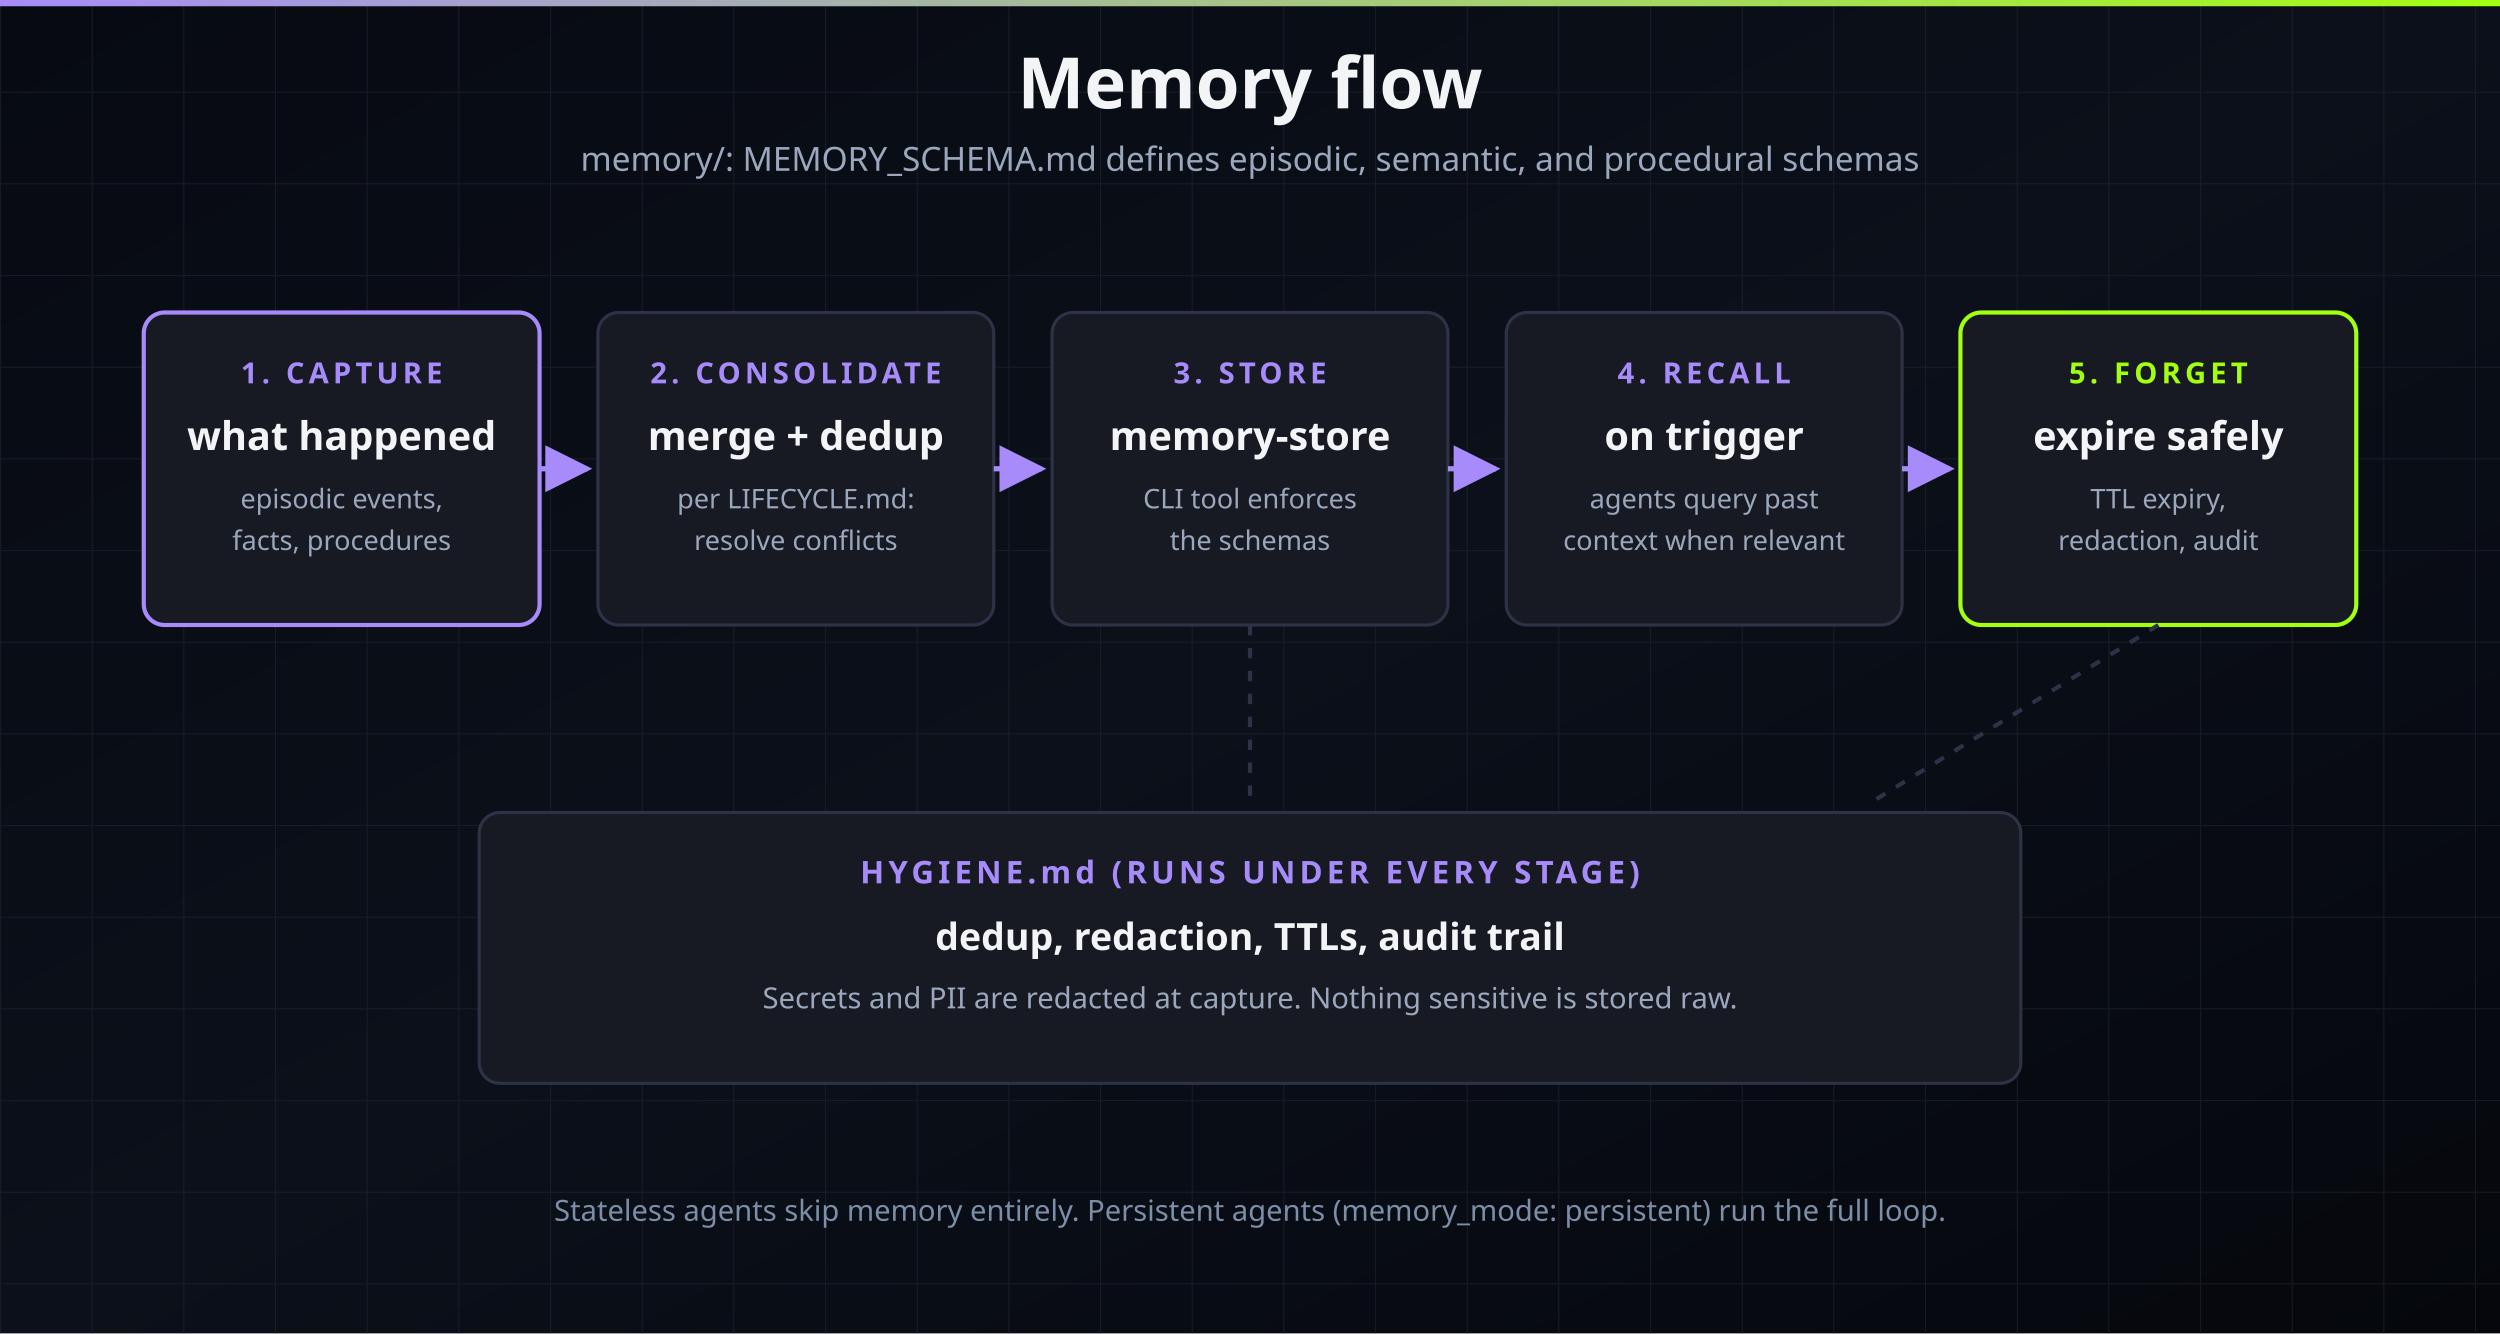
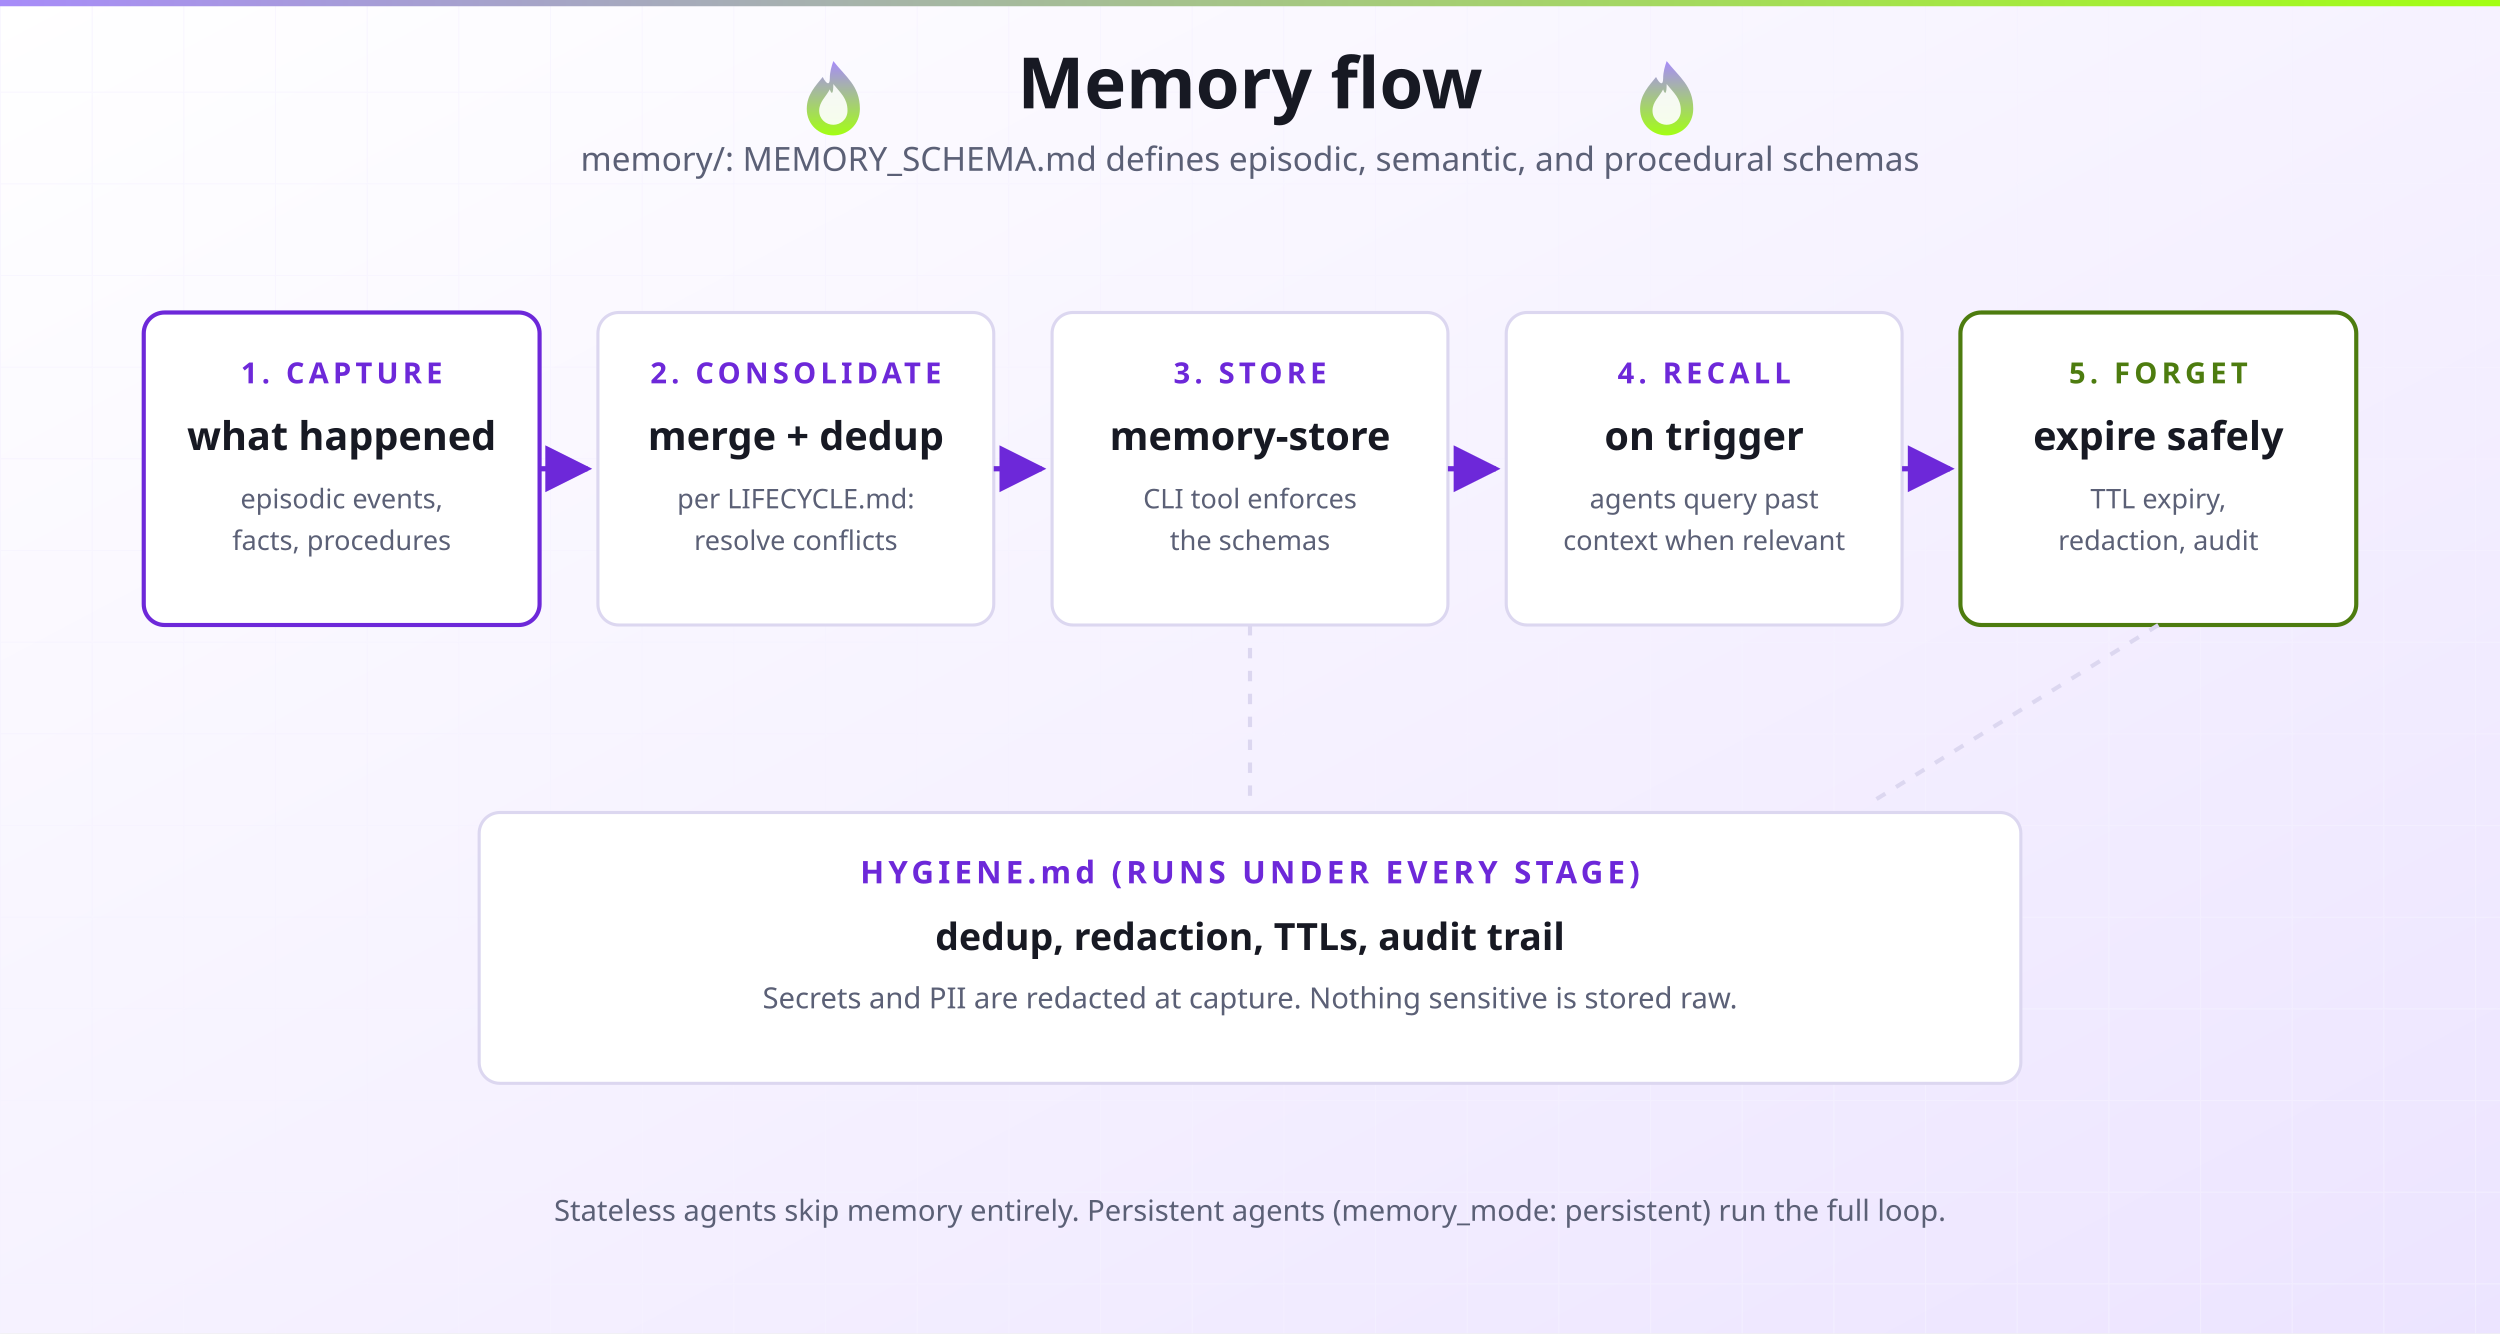
<svg xmlns="http://www.w3.org/2000/svg" viewBox="0 0 1200 640" font-family="sans-serif" role="img" aria-label="Memory flow: capture, consolidate, store, recall, forget, with hygiene">
  <defs>
+     <linearGradient id="flameg" x1="0" y1="0" x2="0" y2="1">
+       <stop offset="0" stop-color="#A78BFA" />
+       <stop offset="1" stop-color="#A3FF12" />
+     </linearGradient>
+     <g id="flame">
+       <path d="M0,-22 C7,-13 15,-8 15,5 C15,14 8,20 0,20 C-8,20 -15,14 -15,5 C-15,-3 -10,-8 -6,-13 C-4,-9 -2,-8 -2,-12 C-2,-16 -1,-19 0,-22 Z" fill="url(#flameg)" />
+       <path d="M0,-9 C4,-4 8,-1 8,6 C8,11 4,14 0,14 C-4,14 -8,11 -8,6 C-8,1 -4,-2 -2,-6 C-1,-3 0,-3 0,-9 Z" fill="#FFFFFF" opacity="0.9" />
+     </g>
+   </defs>
+   <defs>
    <linearGradient id="bg" x1="0" y1="0" x2="1" y2="1">
-       <stop offset="0" stop-color="#070a11" />
-       <stop offset="0.5" stop-color="#0b101a" />
-       <stop offset="1" stop-color="#05070c" />
+       <stop offset="0" stop-color="#FFFFFF" />
+       <stop offset="0.5" stop-color="#F6F2FF" />
+       <stop offset="1" stop-color="#ECE4FF" />
    </linearGradient>
    <linearGradient id="accent" x1="0" y1="0" x2="1" y2="0">
      <stop offset="0" stop-color="#A78BFA" />
      <stop offset="1" stop-color="#A3FF12" />
    </linearGradient>
    <pattern id="grid" width="44" height="44" patternUnits="userSpaceOnUse">
-       <path d="M 44 0 L 0 0 0 44" fill="none" stroke="#222431" stroke-width="1" opacity="0.6" />
+       <path d="M 44 0 L 0 0 0 44" fill="none" stroke="#F5F2FF" stroke-width="1" opacity="0.6" />
    </pattern>
    <marker id="arrow" viewBox="0 0 10 10" refX="9" refY="5" markerWidth="9" markerHeight="9" orient="auto-start-reverse">
-       <path d="M 0 0 L 10 5 L 0 10 z" fill="#A78BFA" />
+       <path d="M 0 0 L 10 5 L 0 10 z" fill="#6D28D9" />
    </marker>
  </defs>
  <rect width="1200" height="640" fill="url(#bg)" />
  <rect width="1200" height="640" fill="url(#grid)" />
  <rect width="1200" height="3" fill="url(#accent)" />
-   <text x="600" y="52" fill="#f3f4f6" font-size="34" font-weight="800" text-anchor="middle">Memory flow</text>
-   <text x="600" y="82" fill="#9aa7bd" font-size="16" text-anchor="middle">memory/: MEMORY_SCHEMA.md defines episodic, semantic, and procedural schemas</text>
+   <text x="600" y="52" fill="#171923" font-size="34" font-weight="800" text-anchor="middle">Memory flow</text>
+   <use href="#flame" transform="translate(400,48) scale(0.85)" />
+   <use href="#flame" transform="translate(800,48) scale(0.85)" />
+   <text x="600" y="82" fill="#5B6076" font-size="16" text-anchor="middle">memory/: MEMORY_SCHEMA.md defines episodic, semantic, and procedural schemas</text>
  <g>
-     <rect x="69" y="150" width="190" height="150" rx="10" fill="#171923" stroke="#A78BFA" stroke-width="2" />
-     <text x="164" y="184" fill="#A78BFA" font-size="14" font-weight="700" letter-spacing="2" text-anchor="middle">1. CAPTURE</text>
-     <text x="164" y="216" fill="#f3f4f6" font-size="19" font-weight="700" text-anchor="middle">what happened</text>
-     <text x="164" y="244" fill="#9aa7bd" font-size="13" text-anchor="middle">episodic events,</text>
-     <text x="164" y="264" fill="#9aa7bd" font-size="13" text-anchor="middle">facts, procedures</text>
+     <rect x="69" y="150" width="190" height="150" rx="10" fill="#FFFFFF" stroke="#6D28D9" stroke-width="2" />
+     <text x="164" y="184" fill="#6D28D9" font-size="14" font-weight="700" letter-spacing="2" text-anchor="middle">1. CAPTURE</text>
+     <text x="164" y="216" fill="#171923" font-size="19" font-weight="700" text-anchor="middle">what happened</text>
+     <text x="164" y="244" fill="#5B6076" font-size="13" text-anchor="middle">episodic events,</text>
+     <text x="164" y="264" fill="#5B6076" font-size="13" text-anchor="middle">facts, procedures</text>
  </g>
  <g>
-     <rect x="287" y="150" width="190" height="150" rx="10" fill="#171923" stroke="#2E3247" stroke-width="1.5" />
-     <text x="382" y="184" fill="#A78BFA" font-size="14" font-weight="700" letter-spacing="2" text-anchor="middle">2. CONSOLIDATE</text>
-     <text x="382" y="216" fill="#f3f4f6" font-size="19" font-weight="700" text-anchor="middle">merge + dedup</text>
-     <text x="382" y="244" fill="#9aa7bd" font-size="13" text-anchor="middle">per LIFECYCLE.md:</text>
-     <text x="382" y="264" fill="#9aa7bd" font-size="13" text-anchor="middle">resolve conflicts</text>
+     <rect x="287" y="150" width="190" height="150" rx="10" fill="#FFFFFF" stroke="#DCD7F0" stroke-width="1.5" />
+     <text x="382" y="184" fill="#6D28D9" font-size="14" font-weight="700" letter-spacing="2" text-anchor="middle">2. CONSOLIDATE</text>
+     <text x="382" y="216" fill="#171923" font-size="19" font-weight="700" text-anchor="middle">merge + dedup</text>
+     <text x="382" y="244" fill="#5B6076" font-size="13" text-anchor="middle">per LIFECYCLE.md:</text>
+     <text x="382" y="264" fill="#5B6076" font-size="13" text-anchor="middle">resolve conflicts</text>
  </g>
  <g>
-     <rect x="505" y="150" width="190" height="150" rx="10" fill="#171923" stroke="#2E3247" stroke-width="1.5" />
-     <text x="600" y="184" fill="#A78BFA" font-size="14" font-weight="700" letter-spacing="2" text-anchor="middle">3. STORE</text>
-     <text x="600" y="216" fill="#f3f4f6" font-size="19" font-weight="700" text-anchor="middle">memory-store</text>
-     <text x="600" y="244" fill="#9aa7bd" font-size="13" text-anchor="middle">CLI tool enforces</text>
-     <text x="600" y="264" fill="#9aa7bd" font-size="13" text-anchor="middle">the schemas</text>
+     <rect x="505" y="150" width="190" height="150" rx="10" fill="#FFFFFF" stroke="#DCD7F0" stroke-width="1.5" />
+     <text x="600" y="184" fill="#6D28D9" font-size="14" font-weight="700" letter-spacing="2" text-anchor="middle">3. STORE</text>
+     <text x="600" y="216" fill="#171923" font-size="19" font-weight="700" text-anchor="middle">memory-store</text>
+     <text x="600" y="244" fill="#5B6076" font-size="13" text-anchor="middle">CLI tool enforces</text>
+     <text x="600" y="264" fill="#5B6076" font-size="13" text-anchor="middle">the schemas</text>
  </g>
  <g>
-     <rect x="723" y="150" width="190" height="150" rx="10" fill="#171923" stroke="#2E3247" stroke-width="1.5" />
-     <text x="818" y="184" fill="#A78BFA" font-size="14" font-weight="700" letter-spacing="2" text-anchor="middle">4. RECALL</text>
-     <text x="818" y="216" fill="#f3f4f6" font-size="19" font-weight="700" text-anchor="middle">on trigger</text>
-     <text x="818" y="244" fill="#9aa7bd" font-size="13" text-anchor="middle">agents query past</text>
-     <text x="818" y="264" fill="#9aa7bd" font-size="13" text-anchor="middle">context when relevant</text>
+     <rect x="723" y="150" width="190" height="150" rx="10" fill="#FFFFFF" stroke="#DCD7F0" stroke-width="1.5" />
+     <text x="818" y="184" fill="#6D28D9" font-size="14" font-weight="700" letter-spacing="2" text-anchor="middle">4. RECALL</text>
+     <text x="818" y="216" fill="#171923" font-size="19" font-weight="700" text-anchor="middle">on trigger</text>
+     <text x="818" y="244" fill="#5B6076" font-size="13" text-anchor="middle">agents query past</text>
+     <text x="818" y="264" fill="#5B6076" font-size="13" text-anchor="middle">context when relevant</text>
  </g>
  <g>
-     <rect x="941" y="150" width="190" height="150" rx="10" fill="#171923" stroke="#A3FF12" stroke-width="2" />
-     <text x="1036" y="184" fill="#A3FF12" font-size="14" font-weight="700" letter-spacing="2" text-anchor="middle">5. FORGET</text>
-     <text x="1036" y="216" fill="#f3f4f6" font-size="19" font-weight="700" text-anchor="middle">expire safely</text>
-     <text x="1036" y="244" fill="#9aa7bd" font-size="13" text-anchor="middle">TTL expiry,</text>
-     <text x="1036" y="264" fill="#9aa7bd" font-size="13" text-anchor="middle">redaction, audit</text>
+     <rect x="941" y="150" width="190" height="150" rx="10" fill="#FFFFFF" stroke="#4D7C0F" stroke-width="2" />
+     <text x="1036" y="184" fill="#4D7C0F" font-size="14" font-weight="700" letter-spacing="2" text-anchor="middle">5. FORGET</text>
+     <text x="1036" y="216" fill="#171923" font-size="19" font-weight="700" text-anchor="middle">expire safely</text>
+     <text x="1036" y="244" fill="#5B6076" font-size="13" text-anchor="middle">TTL expiry,</text>
+     <text x="1036" y="264" fill="#5B6076" font-size="13" text-anchor="middle">redaction, audit</text>
  </g>
-   <line x1="259" y1="225" x2="282" y2="225" stroke="#A78BFA" stroke-width="2.5" marker-end="url(#arrow)" />
-   <line x1="477" y1="225" x2="500" y2="225" stroke="#A78BFA" stroke-width="2.5" marker-end="url(#arrow)" />
-   <line x1="695" y1="225" x2="718" y2="225" stroke="#A78BFA" stroke-width="2.5" marker-end="url(#arrow)" />
-   <line x1="913" y1="225" x2="936" y2="225" stroke="#A78BFA" stroke-width="2.5" marker-end="url(#arrow)" />
-   <rect x="230" y="390" width="740" height="130" rx="10" fill="#171923" stroke="#2E3247" stroke-width="1.5" />
-   <text x="600" y="424" fill="#A78BFA" font-size="15" font-weight="700" letter-spacing="2" text-anchor="middle">HYGIENE.md (RUNS UNDER EVERY STAGE)</text>
-   <text x="600" y="456" fill="#f3f4f6" font-size="18" font-weight="700" text-anchor="middle">dedup, redaction, TTLs, audit trail</text>
-   <text x="600" y="484" fill="#9aa7bd" font-size="14" text-anchor="middle">Secrets and PII are redacted at capture. Nothing sensitive is stored raw.</text>
-   <line x1="600" y1="300" x2="600" y2="384" stroke="#2E3247" stroke-width="2" stroke-dasharray="5 6" />
-   <line x1="1036" y1="300" x2="900" y2="384" stroke="#2E3247" stroke-width="2" stroke-dasharray="5 6" />
-   <text x="600" y="586" fill="#7d8ea8" font-size="14" text-anchor="middle">Stateless agents skip memory entirely. Persistent agents (memory_mode: persistent) run the full loop.</text>
+   <line x1="259" y1="225" x2="282" y2="225" stroke="#6D28D9" stroke-width="2.5" marker-end="url(#arrow)" />
+   <line x1="477" y1="225" x2="500" y2="225" stroke="#6D28D9" stroke-width="2.5" marker-end="url(#arrow)" />
+   <line x1="695" y1="225" x2="718" y2="225" stroke="#6D28D9" stroke-width="2.5" marker-end="url(#arrow)" />
+   <line x1="913" y1="225" x2="936" y2="225" stroke="#6D28D9" stroke-width="2.5" marker-end="url(#arrow)" />
+   <rect x="230" y="390" width="740" height="130" rx="10" fill="#FFFFFF" stroke="#DCD7F0" stroke-width="1.5" />
+   <text x="600" y="424" fill="#6D28D9" font-size="15" font-weight="700" letter-spacing="2" text-anchor="middle">HYGIENE.md (RUNS UNDER EVERY STAGE)</text>
+   <text x="600" y="456" fill="#171923" font-size="18" font-weight="700" text-anchor="middle">dedup, redaction, TTLs, audit trail</text>
+   <text x="600" y="484" fill="#5B6076" font-size="14" text-anchor="middle">Secrets and PII are redacted at capture. Nothing sensitive is stored raw.</text>
+   <line x1="600" y1="300" x2="600" y2="384" stroke="#DCD7F0" stroke-width="2" stroke-dasharray="5 6" />
+   <line x1="1036" y1="300" x2="900" y2="384" stroke="#DCD7F0" stroke-width="2" stroke-dasharray="5 6" />
+   <text x="600" y="586" fill="#5B6076" font-size="14" text-anchor="middle">Stateless agents skip memory entirely. Persistent agents (memory_mode: persistent) run the full loop.</text>
</svg>
